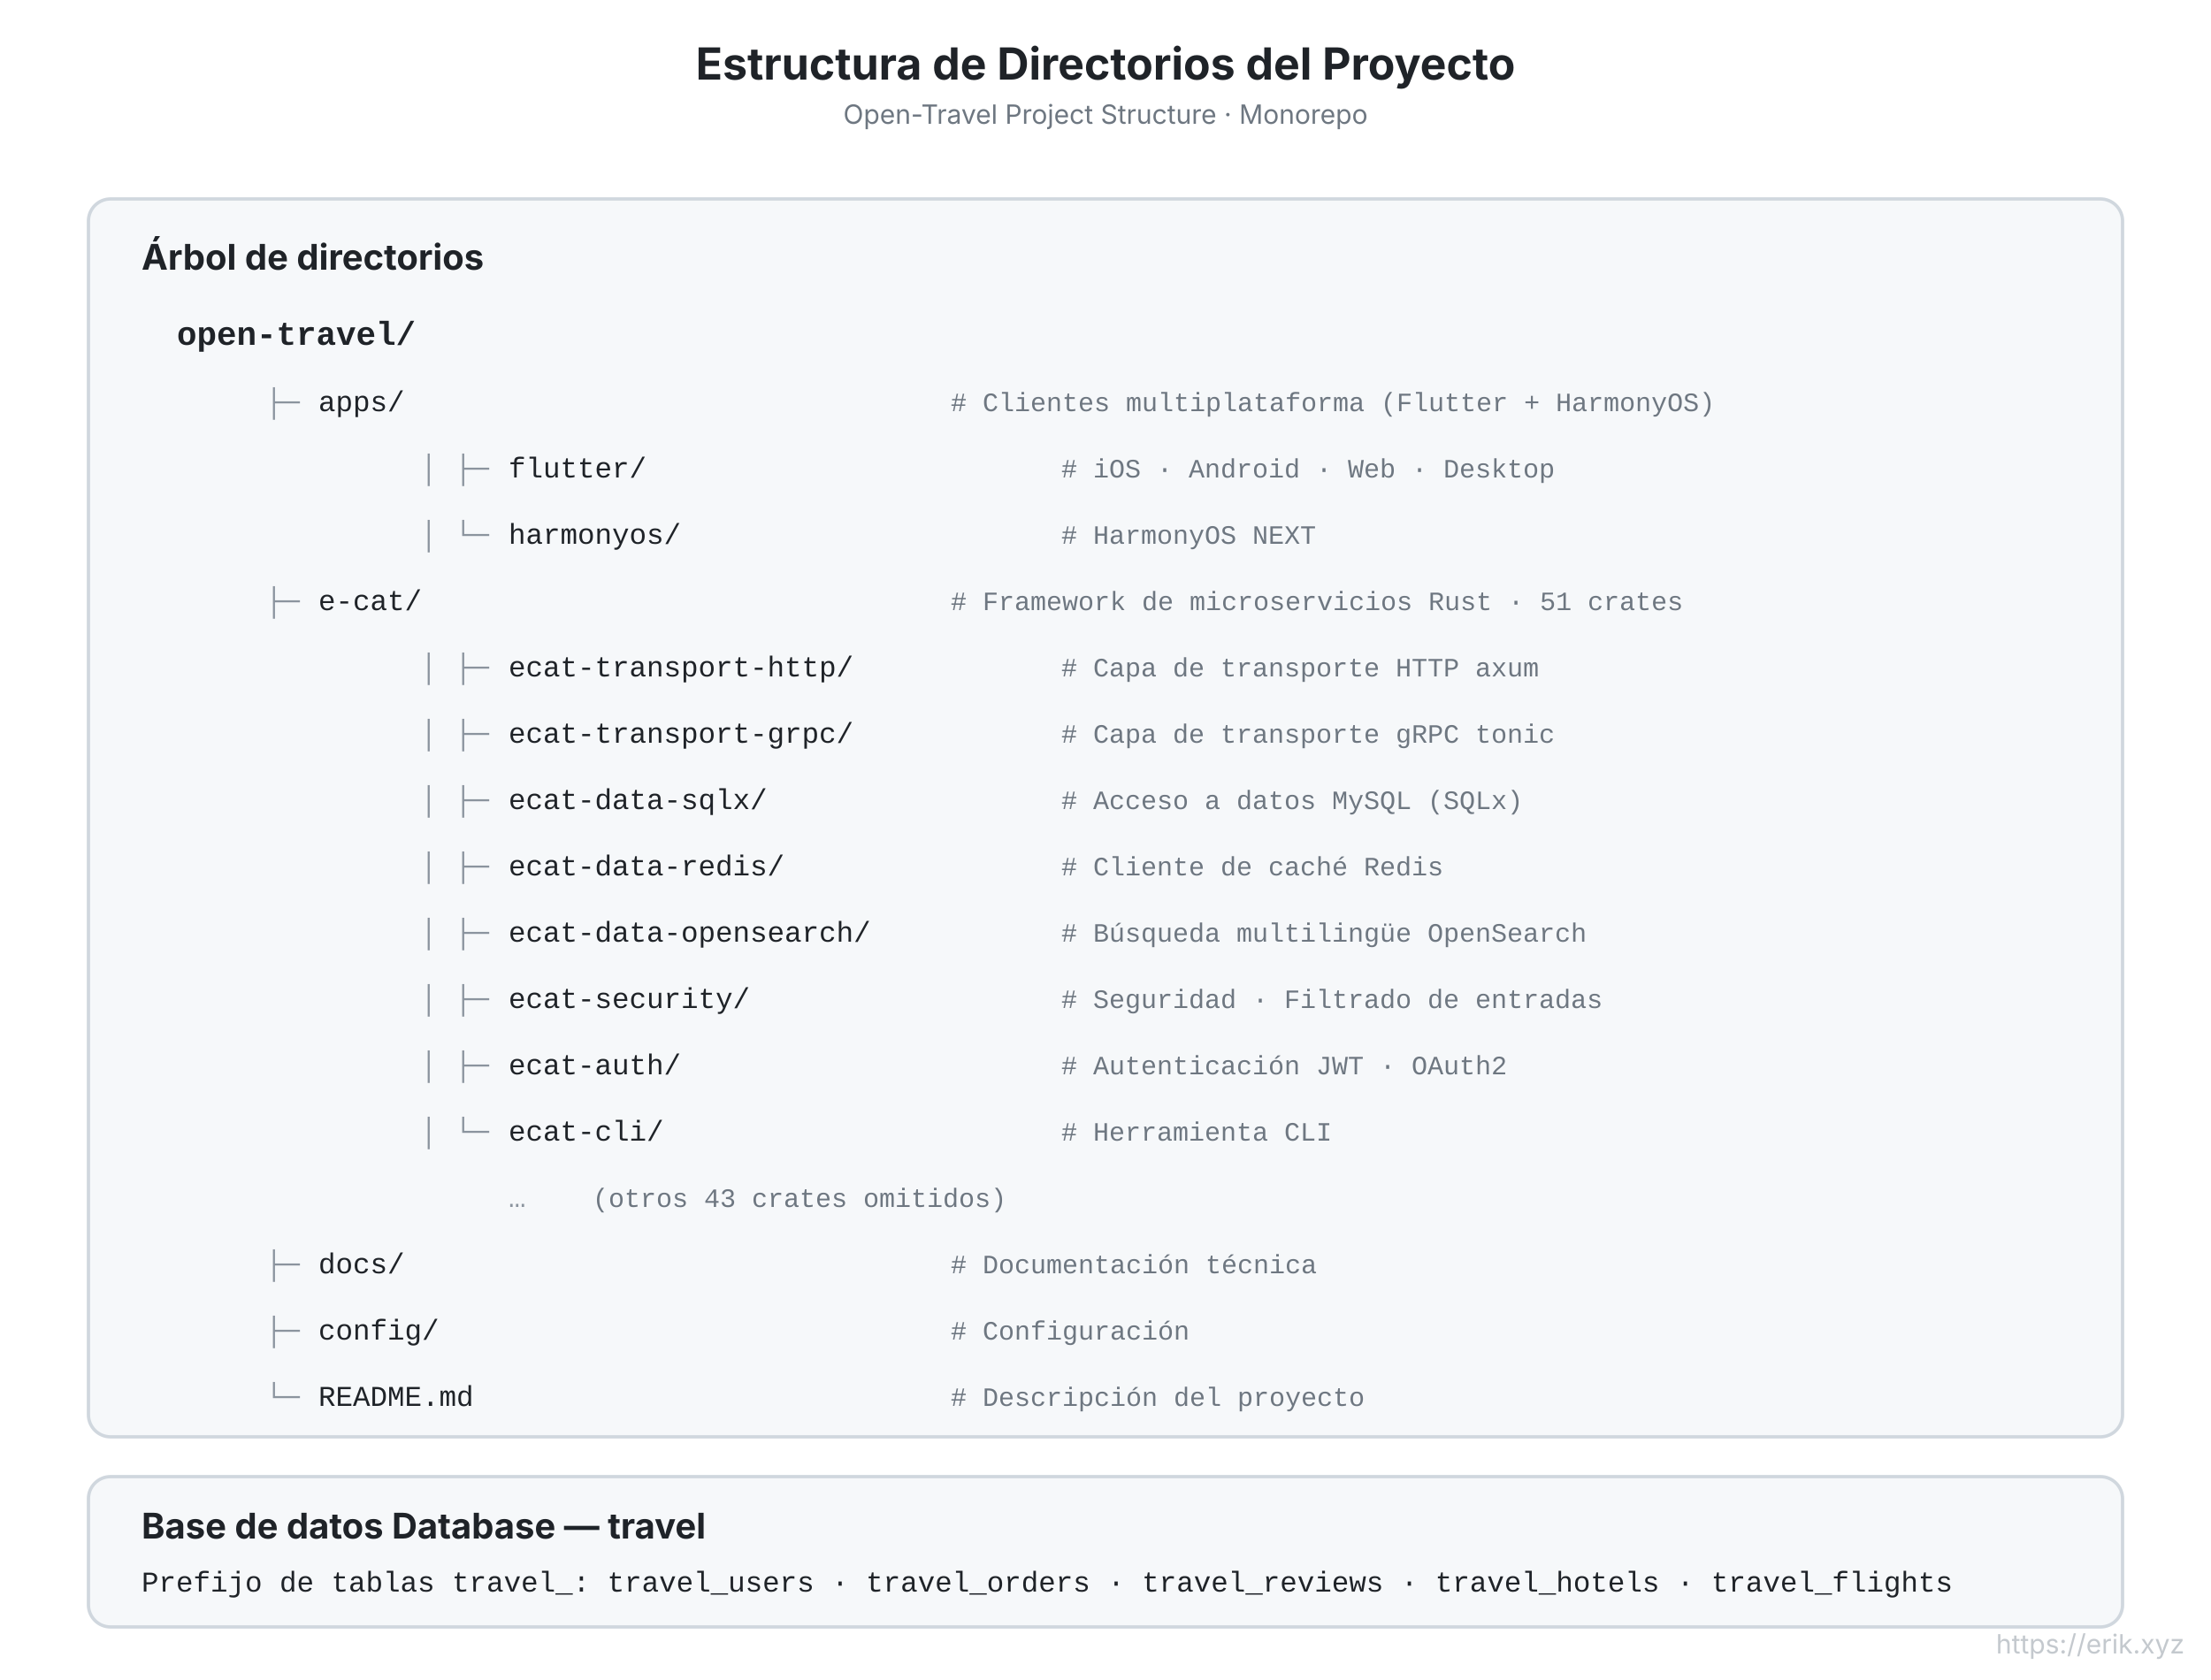
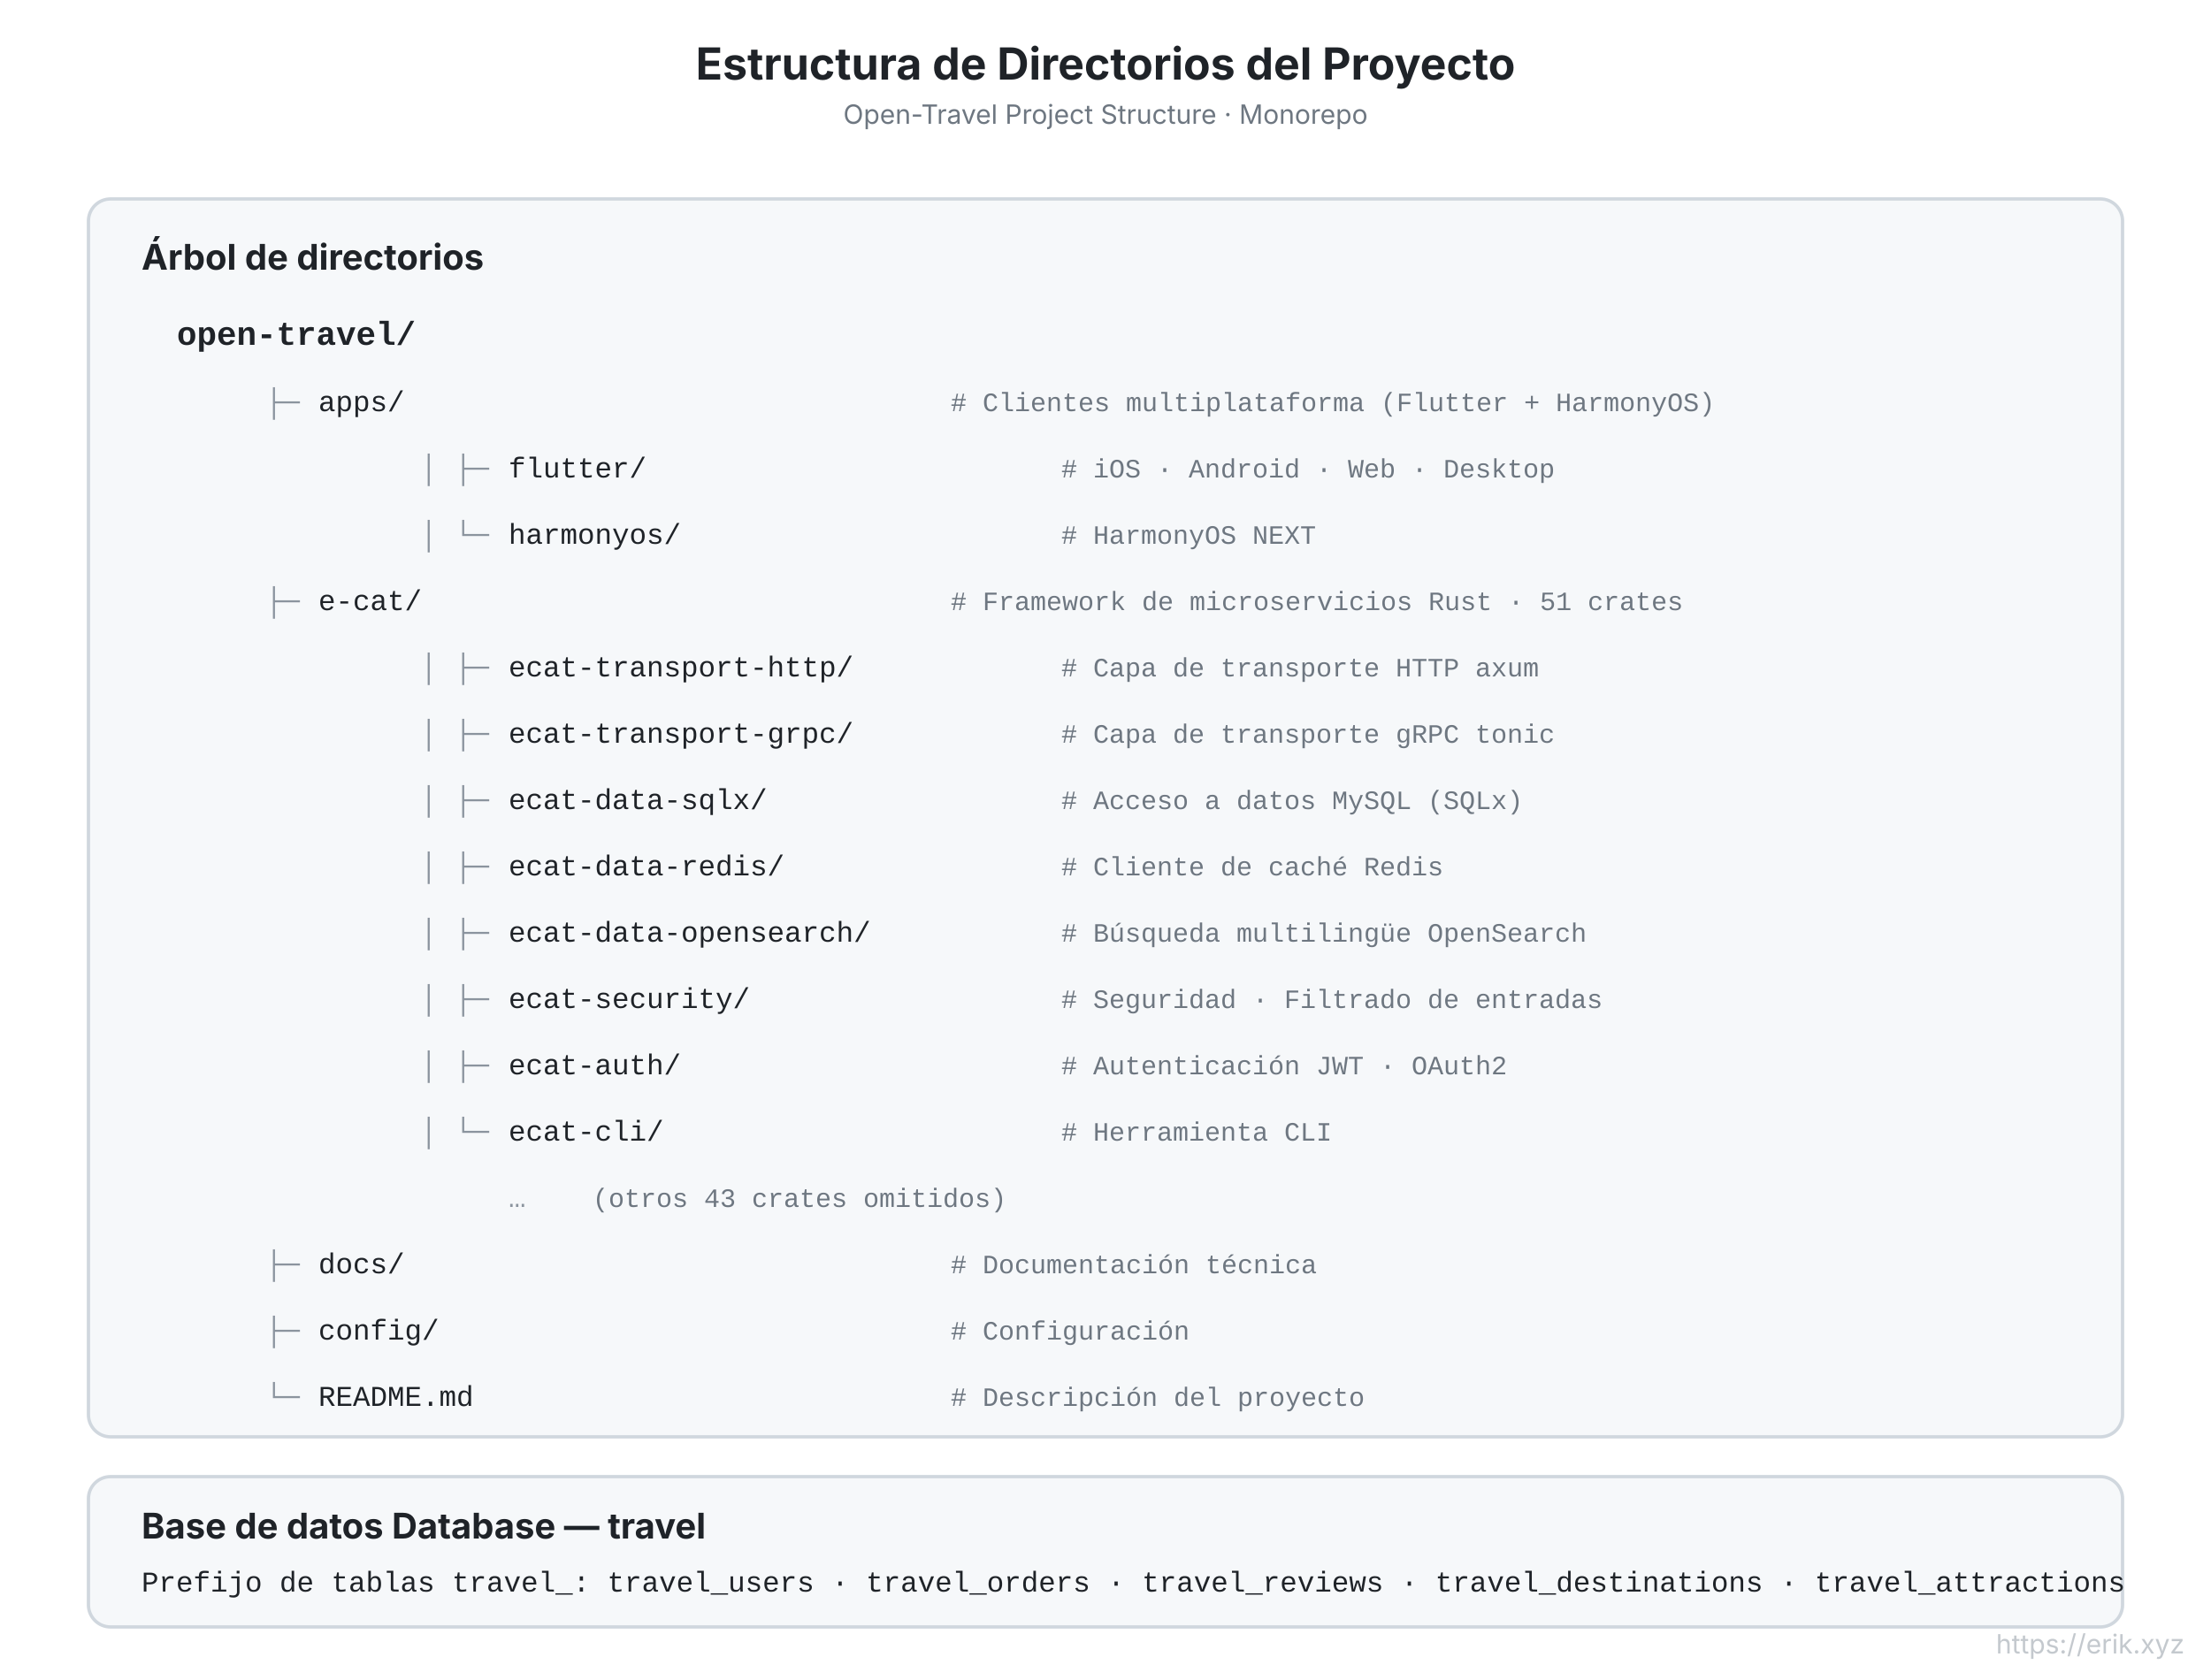
<svg xmlns="http://www.w3.org/2000/svg" width="1000" height="760" viewBox="0 0 1000 760">
  <defs>
    <style>
      text { font-family: system-ui, -apple-system, 'Segoe UI', sans-serif; }
      .t-title { font-size: 20px; font-weight: 700; fill: #1f2328; }
      .t-sub  { font-size: 12px; fill: #6e7781; }
      .t-h    { font-size: 16px; font-weight: 700; fill: #1f2328; }
      .t-mono-root { font-family: ui-monospace, 'SF Mono', Consolas, 'Liberation Mono', monospace; font-size: 15px; font-weight: 700; fill: #1f2328; }
      .t-mono { font-family: ui-monospace, 'SF Mono', Consolas, 'Liberation Mono', monospace; font-size: 13px; fill: #1f2328; }
      .t-mono-branch { font-family: ui-monospace, 'SF Mono', Consolas, 'Liberation Mono', monospace; font-size: 13px; fill: #8b949e; }
      .t-cmt { font-family: ui-monospace, 'SF Mono', Consolas, 'Liberation Mono', monospace; font-size: 12px; fill: #6e7781; }
      .t-db  { font-family: ui-monospace, 'SF Mono', Consolas, 'Liberation Mono', monospace; font-size: 13px; fill: #1f2328; }
      .panel { fill: #f6f8fa; stroke: #d0d7de; stroke-width: 1.5; rx: 10; }
    </style>
  </defs>
  <rect width="1000" height="760" fill="#ffffff" />
  <text x="500" y="36" text-anchor="middle" class="t-title">Estructura de Directorios del Proyecto</text>
  <text x="500" y="56" text-anchor="middle" class="t-sub">Open-Travel Project Structure · Monorepo</text>
  <rect x="40" y="90" width="920" height="560" class="panel" />
  <text x="64" y="122" class="t-h">Árbol de directorios</text>
  <text x="80" y="156" class="t-mono-root">open-travel/</text>
  <text x="120" y="186" class="t-mono-branch">├─ </text>
  <text x="144" y="186" class="t-mono">apps/</text>
  <text x="430" y="186" class="t-cmt"># Clientes multiplataforma (Flutter + HarmonyOS)</text>
  <text x="190" y="216" class="t-mono-branch">│  ├─ </text>
  <text x="230" y="216" class="t-mono">flutter/</text>
  <text x="480" y="216" class="t-cmt"># iOS · Android · Web · Desktop</text>
  <text x="190" y="246" class="t-mono-branch">│  └─ </text>
  <text x="230" y="246" class="t-mono">harmonyos/</text>
  <text x="480" y="246" class="t-cmt"># HarmonyOS NEXT</text>
  <text x="120" y="276" class="t-mono-branch">├─ </text>
  <text x="144" y="276" class="t-mono">e-cat/</text>
  <text x="430" y="276" class="t-cmt"># Framework de microservicios Rust · 51 crates</text>
  <text x="190" y="306" class="t-mono-branch">│  ├─ </text>
  <text x="230" y="306" class="t-mono">ecat-transport-http/</text>
  <text x="480" y="306" class="t-cmt"># Capa de transporte HTTP axum</text>
  <text x="190" y="336" class="t-mono-branch">│  ├─ </text>
  <text x="230" y="336" class="t-mono">ecat-transport-grpc/</text>
  <text x="480" y="336" class="t-cmt"># Capa de transporte gRPC tonic</text>
  <text x="190" y="366" class="t-mono-branch">│  ├─ </text>
  <text x="230" y="366" class="t-mono">ecat-data-sqlx/</text>
  <text x="480" y="366" class="t-cmt"># Acceso a datos MySQL (SQLx)</text>
  <text x="190" y="396" class="t-mono-branch">│  ├─ </text>
  <text x="230" y="396" class="t-mono">ecat-data-redis/</text>
  <text x="480" y="396" class="t-cmt"># Cliente de caché Redis</text>
  <text x="190" y="426" class="t-mono-branch">│  ├─ </text>
  <text x="230" y="426" class="t-mono">ecat-data-opensearch/</text>
  <text x="480" y="426" class="t-cmt"># Búsqueda multilingüe OpenSearch</text>
  <text x="190" y="456" class="t-mono-branch">│  ├─ </text>
  <text x="230" y="456" class="t-mono">ecat-security/</text>
  <text x="480" y="456" class="t-cmt"># Seguridad · Filtrado de entradas</text>
  <text x="190" y="486" class="t-mono-branch">│  ├─ </text>
  <text x="230" y="486" class="t-mono">ecat-auth/</text>
  <text x="480" y="486" class="t-cmt"># Autenticación JWT · OAuth2</text>
  <text x="190" y="516" class="t-mono-branch">│  └─ </text>
  <text x="230" y="516" class="t-mono">ecat-cli/</text>
  <text x="480" y="516" class="t-cmt"># Herramienta CLI</text>
  <text x="230" y="546" class="t-mono-branch">… </text>
  <text x="268" y="546" class="t-cmt">(otros 43 crates omitidos)</text>
  <text x="120" y="576" class="t-mono-branch">├─ </text>
  <text x="144" y="576" class="t-mono">docs/</text>
  <text x="430" y="576" class="t-cmt"># Documentación técnica</text>
  <text x="120" y="606" class="t-mono-branch">├─ </text>
  <text x="144" y="606" class="t-mono">config/</text>
  <text x="430" y="606" class="t-cmt"># Configuración</text>
  <text x="120" y="636" class="t-mono-branch">└─ </text>
  <text x="144" y="636" class="t-mono">README.md</text>
  <text x="430" y="636" class="t-cmt"># Descripción del proyecto</text>
  <rect x="40" y="668" width="920" height="68" class="panel" />
  <text x="64" y="696" class="t-h">Base de datos Database — travel</text>
-   <text x="64" y="720" class="t-db">Prefijo de tablas travel_: travel_users · travel_orders · travel_reviews · travel_hotels · travel_flights</text>
+   <text x="64" y="720" class="t-db">Prefijo de tablas travel_: travel_users · travel_orders · travel_reviews · travel_destinations · travel_attractions</text>
  <text x="988" y="748" text-anchor="end" font-size="12" fill="#8b949e" fill-opacity="0.5" font-family="system-ui, -apple-system, 'Segoe UI', sans-serif">https://erik.xyz</text>
</svg>
